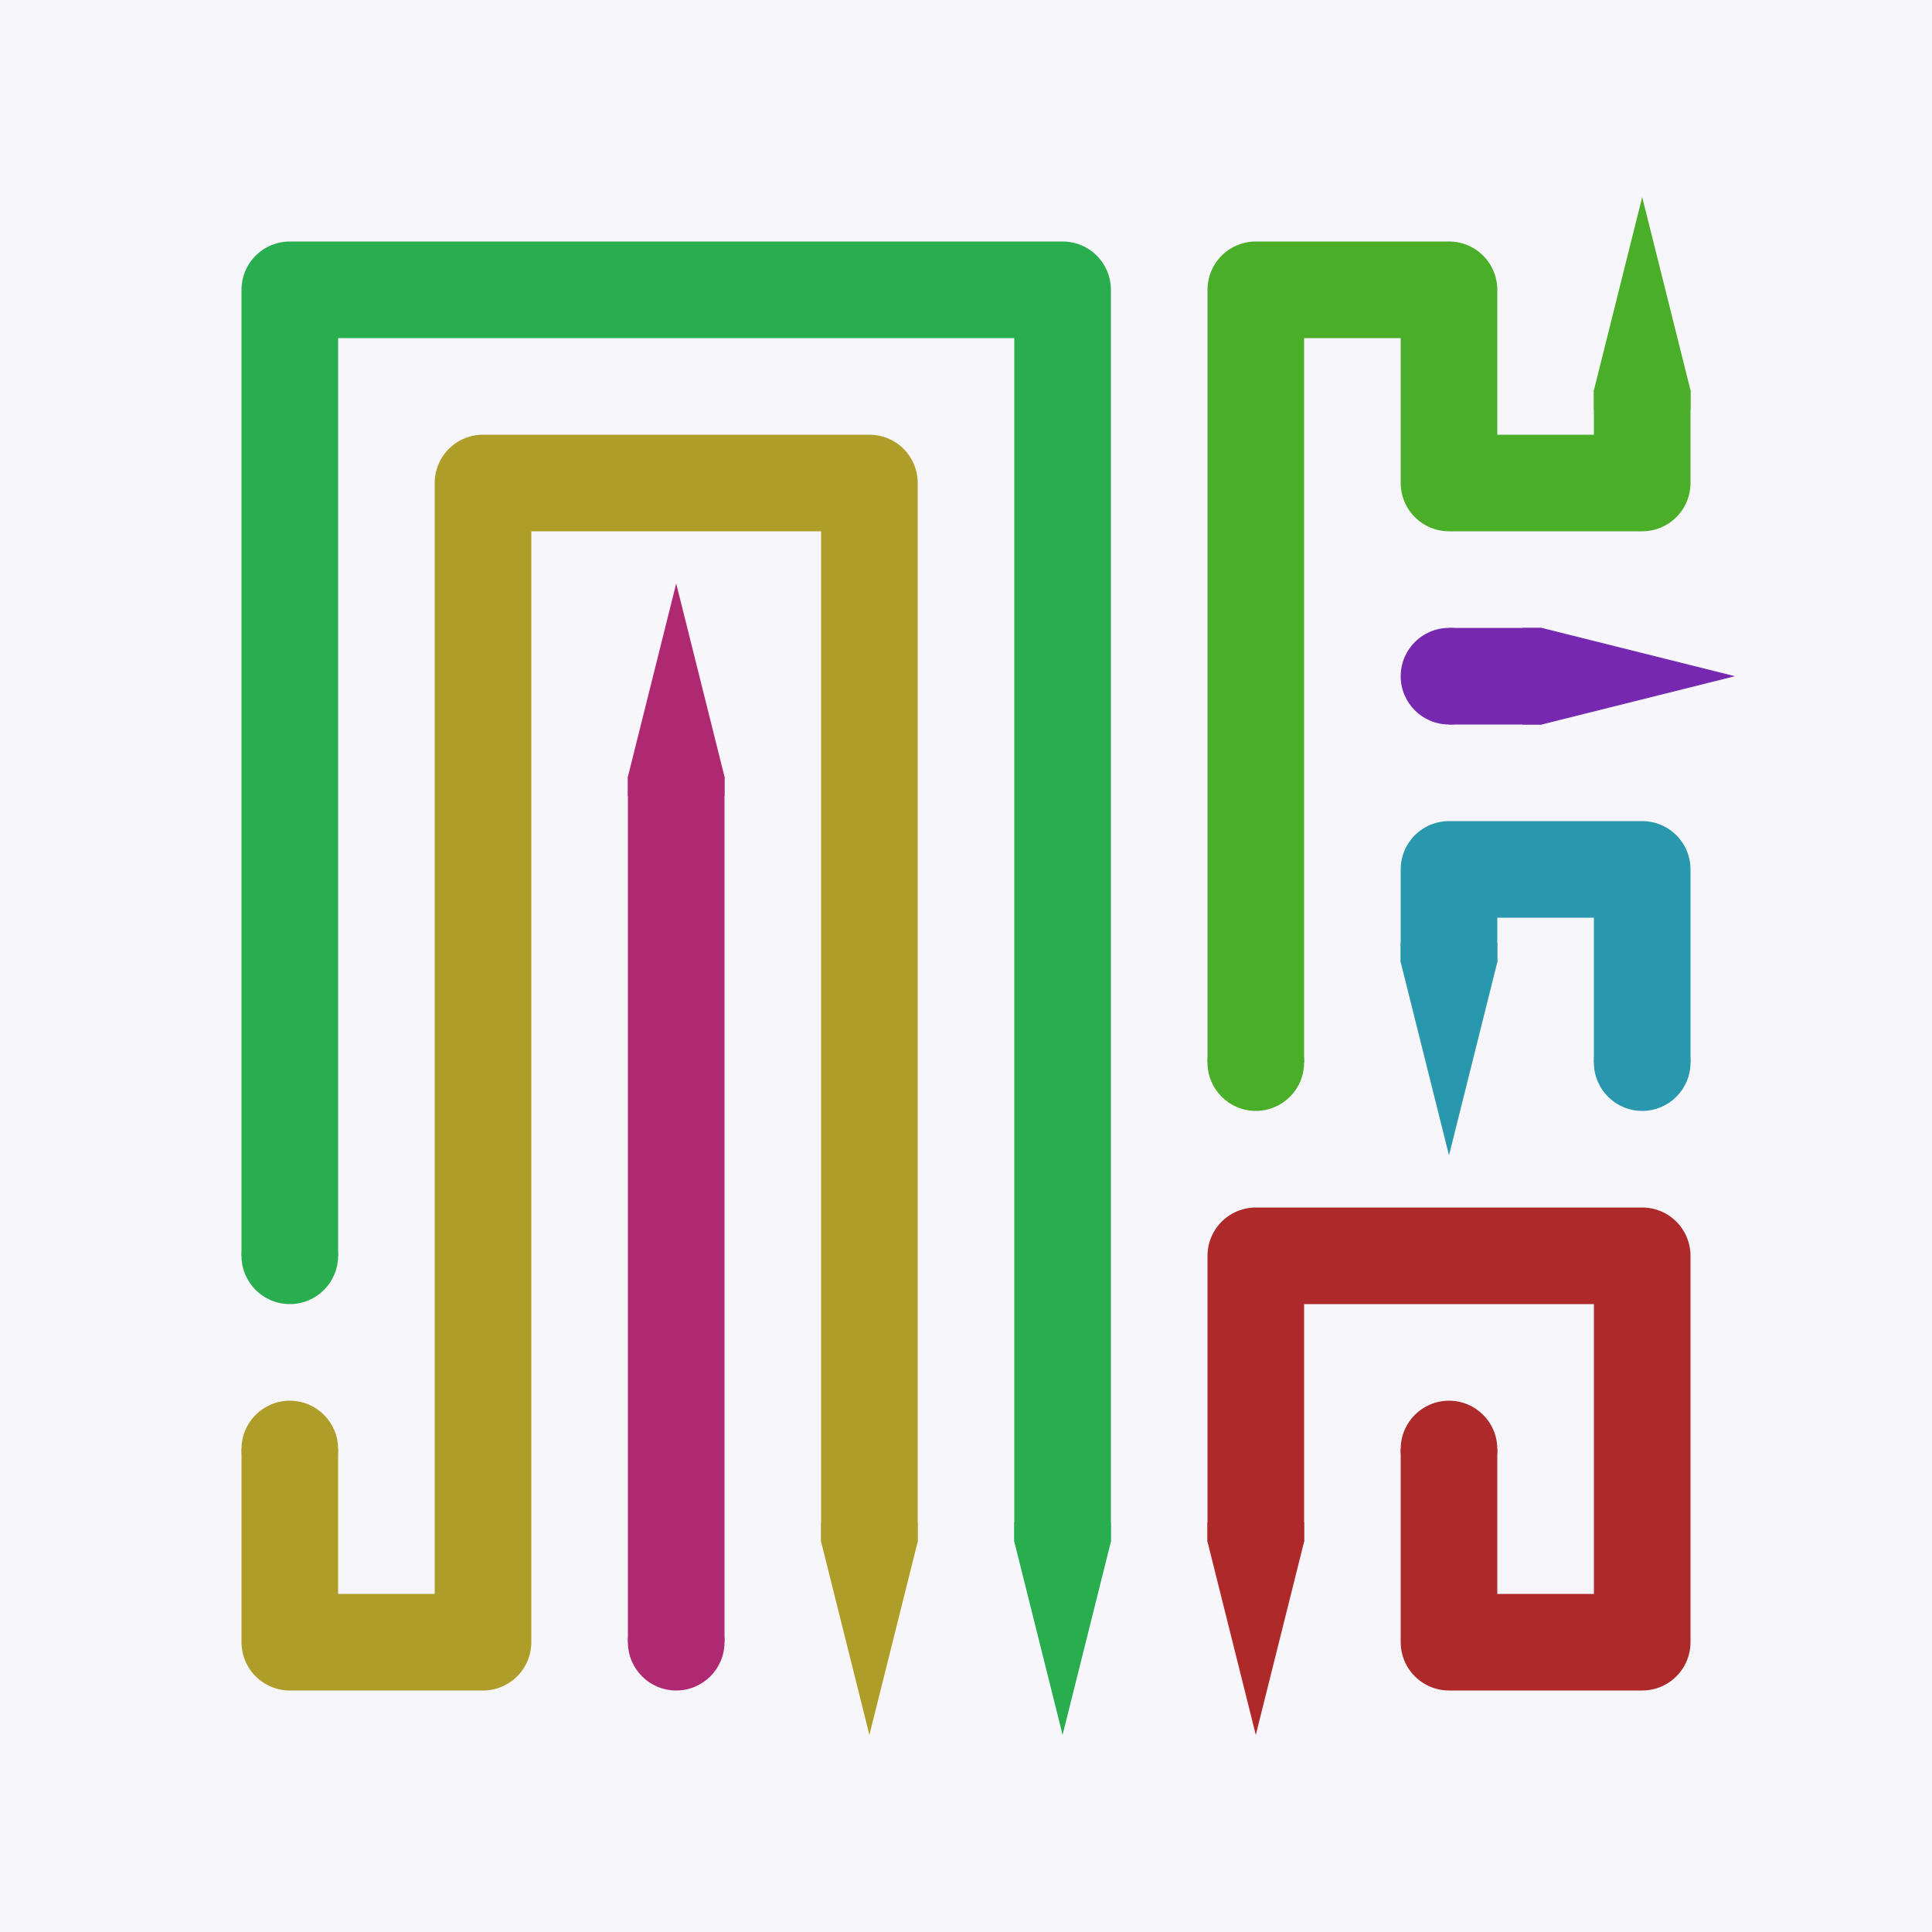
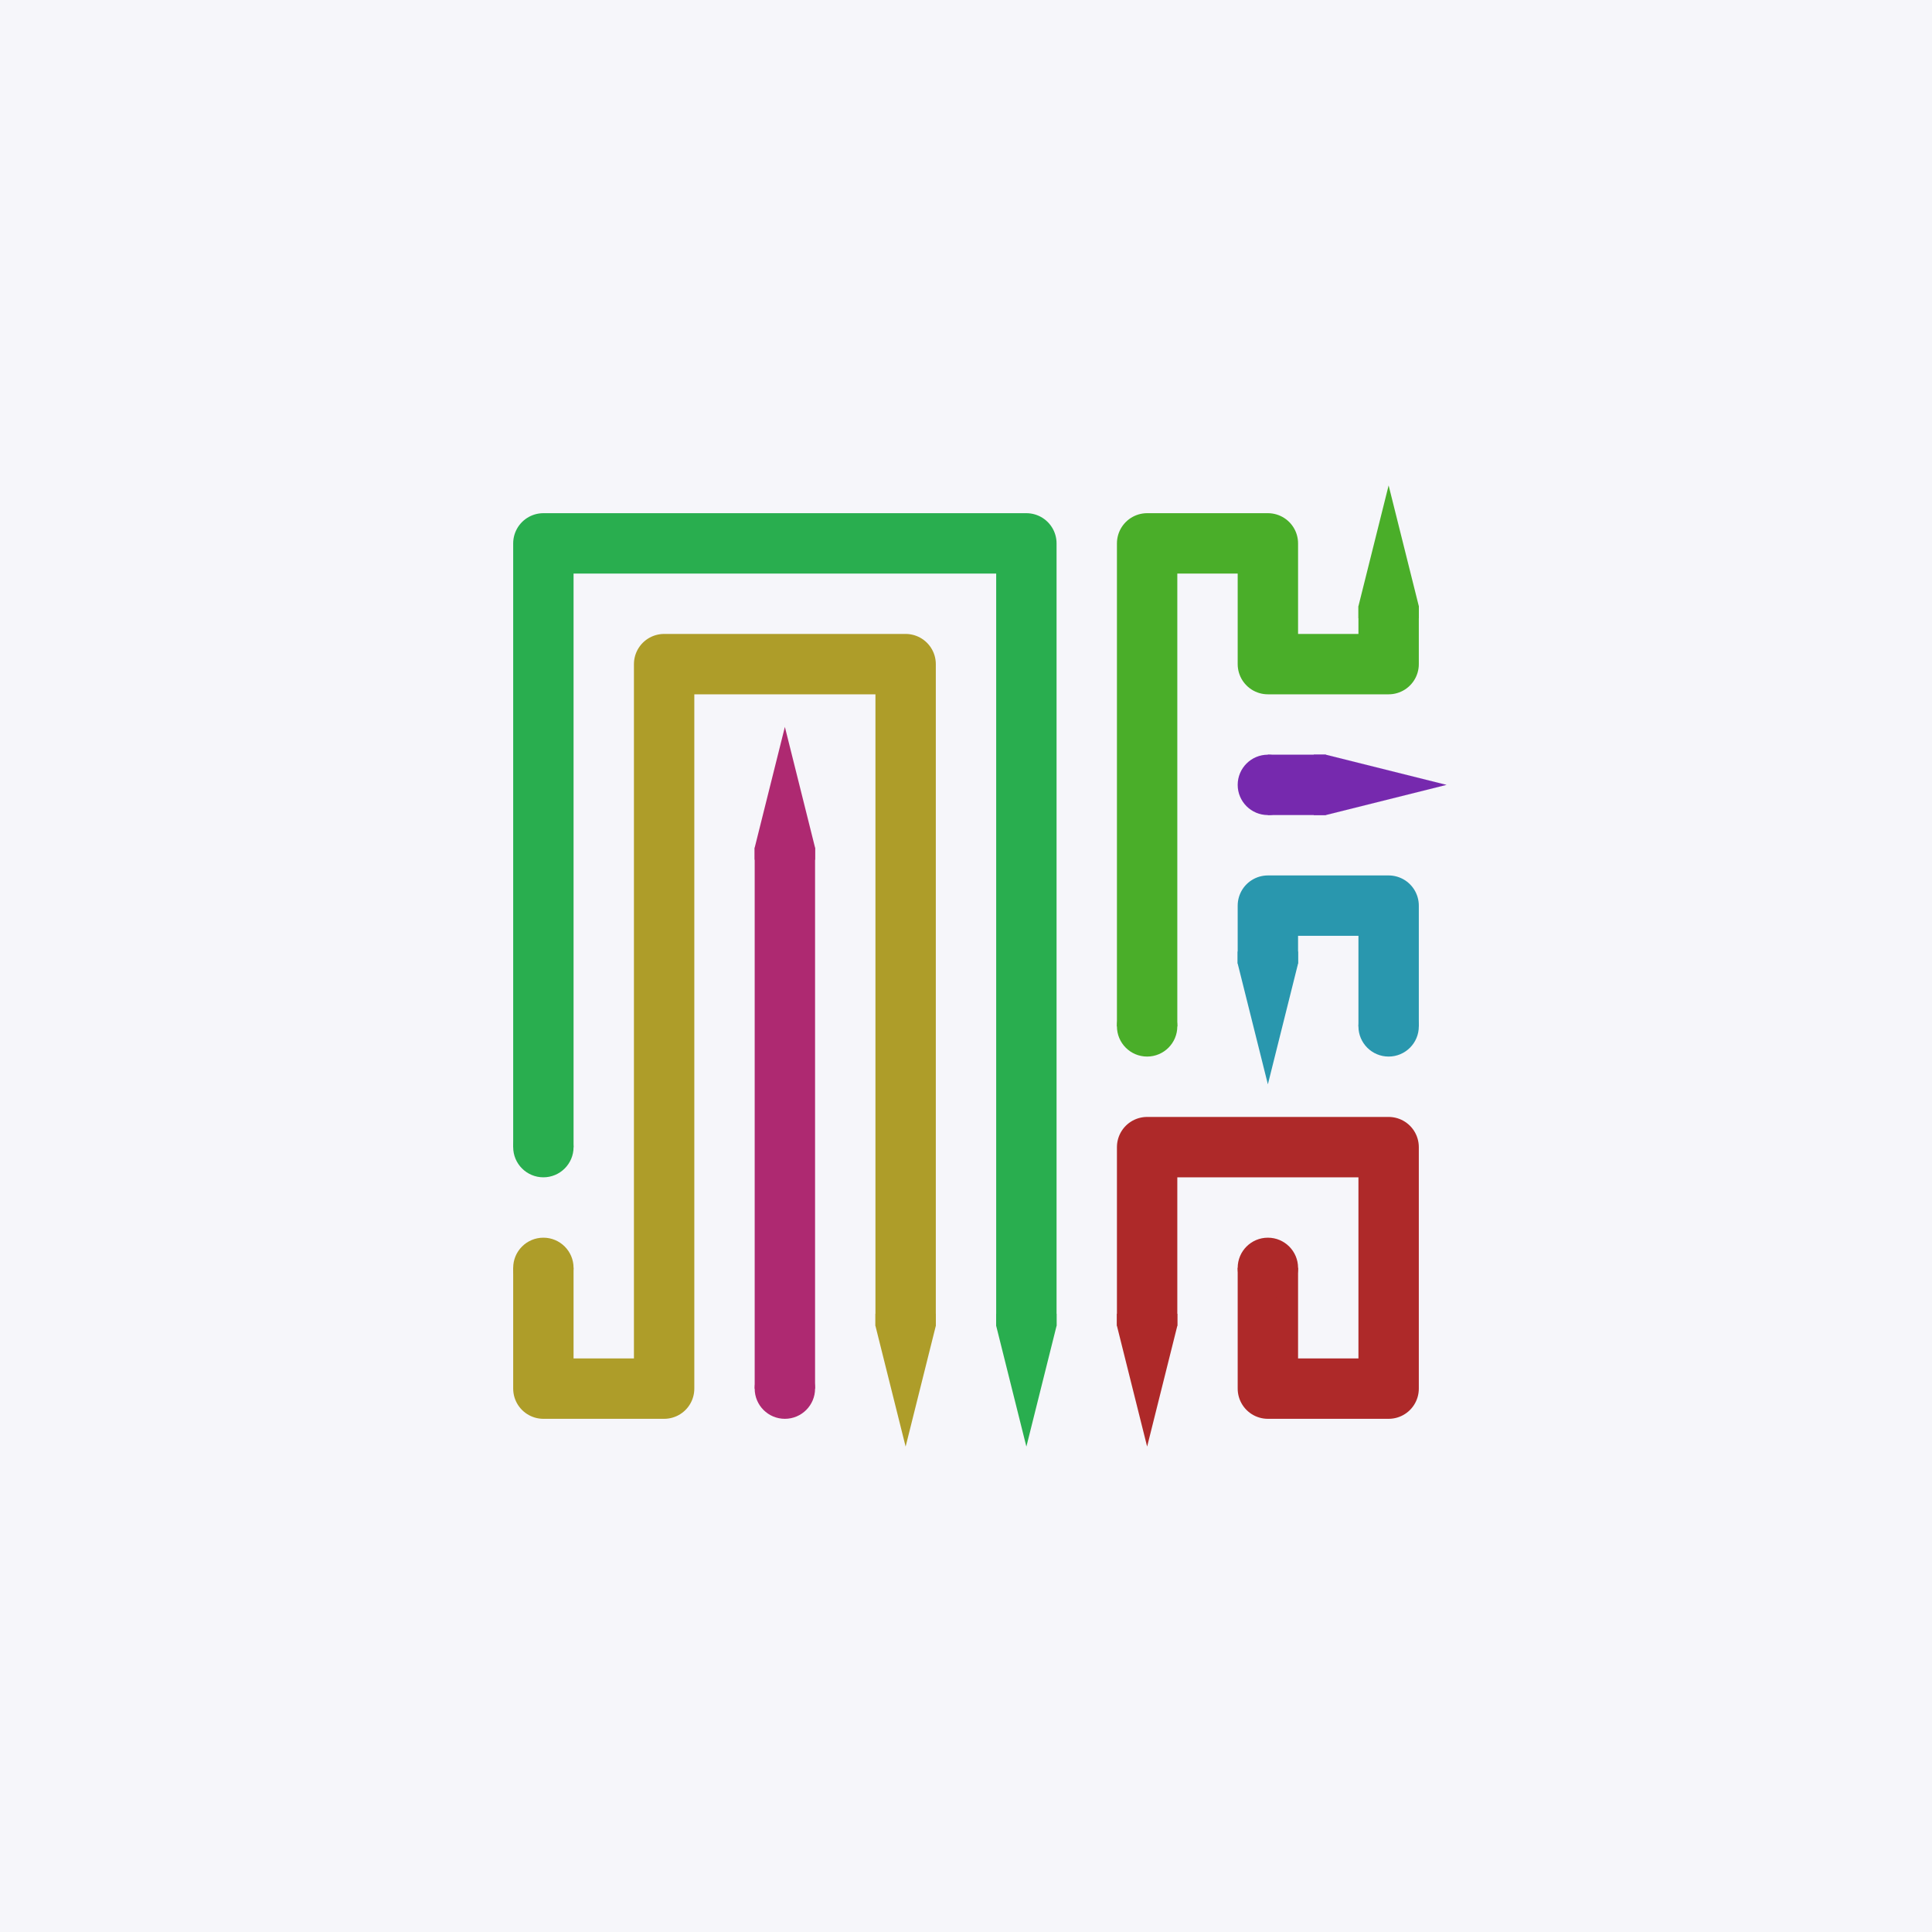
- <svg xmlns="http://www.w3.org/2000/svg" width="180" height="180" viewBox="0 0 180 180">
-   <rect width="180" height="180" fill="#f6f6fa" />
+ <svg xmlns="http://www.w3.org/2000/svg" width="288" height="288" viewBox="0 0 288 288">
+   <rect width="288" height="288" fill="#f6f6fa" />
  <g fill="none" stroke="#232447" stroke-width="9" stroke-linecap="butt" stroke-linejoin="round">
-     <polyline points="117,143.64 117,135 117,117 135,117 153,117 153,135 153,153 135,153 135,135" stroke="hsl(0 62% 42%)" />
-     <polyline points="99,143.64 99,135 99,117 99,99 99,81 99,63 99,45 99,27 81,27 63,27 45,27 27,27 27,45 27,63 27,81 27,99 27,117" stroke="hsl(137.508 62% 42%)" />
-     <polyline points="143.64,63 135,63" stroke="hsl(275.016 62% 42%)" />
-     <polyline points="81,143.64 81,135 81,117 81,99 81,81 81,63 81,45 63,45 45,45 45,63 45,81 45,99 45,117 45,135 45,153 27,153 27,135" stroke="hsl(52.524 62% 42%)" />
-     <polyline points="135,89.64 135,81 153,81 153,99" stroke="hsl(190.032 62% 42%)" />
-     <polyline points="63,72.36 63,81 63,99 63,117 63,135 63,153" stroke="hsl(327.54 62% 42%)" />
-     <polyline points="153,36.36 153,45 135,45 135,27 117,27 117,45 117,63 117,81 117,99" stroke="hsl(105.048 62% 42%)" />
+     <polyline points="171,197.64 171,189 171,171 189,171 207,171 207,189 207,207 189,207 189,189" stroke="hsl(0 62% 42%)" />
+     <polyline points="153,197.64 153,189 153,171 153,153 153,135 153,117 153,99 153,81 135,81 117,81 99,81 81,81 81,99 81,117 81,135 81,153 81,171" stroke="hsl(137.508 62% 42%)" />
+     <polyline points="197.64,117 189,117" stroke="hsl(275.016 62% 42%)" />
+     <polyline points="135,197.64 135,189 135,171 135,153 135,135 135,117 135,99 117,99 99,99 99,117 99,135 99,153 99,171 99,189 99,207 81,207 81,189" stroke="hsl(52.524 62% 42%)" />
+     <polyline points="189,143.64 189,135 207,135 207,153" stroke="hsl(190.032 62% 42%)" />
+     <polyline points="117,126.36 117,135 117,153 117,171 117,189 117,207" stroke="hsl(327.54 62% 42%)" />
+     <polyline points="207,90.36 207,99 189,99 189,81 171,81 171,99 171,117 171,135 171,153" stroke="hsl(105.048 62% 42%)" />
  </g>
  <g fill="#232447">
-     <polygon points="117,161.64 121.5,143.64 121.5,141.84 112.5,141.84 112.5,143.64" fill="hsl(0 62% 42%)" />
-     <circle cx="135" cy="135" r="4.5" fill="hsl(0 62% 42%)" />
-     <polygon points="99,161.64 103.5,143.64 103.5,141.84 94.5,141.84 94.5,143.64" fill="hsl(137.508 62% 42%)" />
-     <circle cx="27" cy="117" r="4.5" fill="hsl(137.508 62% 42%)" />
-     <polygon points="161.64,63 143.64,58.5 141.84,58.5 141.84,67.5 143.64,67.5" fill="hsl(275.016 62% 42%)" />
-     <circle cx="135" cy="63" r="4.5" fill="hsl(275.016 62% 42%)" />
-     <polygon points="81,161.64 85.5,143.64 85.5,141.84 76.5,141.84 76.5,143.64" fill="hsl(52.524 62% 42%)" />
-     <circle cx="27" cy="135" r="4.5" fill="hsl(52.524 62% 42%)" />
-     <polygon points="135,107.64 139.5,89.64 139.5,87.84 130.5,87.84 130.5,89.64" fill="hsl(190.032 62% 42%)" />
-     <circle cx="153" cy="99" r="4.5" fill="hsl(190.032 62% 42%)" />
-     <polygon points="63,54.36 58.5,72.36 58.5,74.16 67.5,74.16 67.5,72.36" fill="hsl(327.54 62% 42%)" />
-     <circle cx="63" cy="153" r="4.5" fill="hsl(327.54 62% 42%)" />
-     <polygon points="153,18.36 148.5,36.36 148.5,38.16 157.5,38.16 157.5,36.36" fill="hsl(105.048 62% 42%)" />
-     <circle cx="117" cy="99" r="4.5" fill="hsl(105.048 62% 42%)" />
+     <polygon points="171,215.64 175.5,197.64 175.5,195.84 166.5,195.84 166.5,197.64" fill="hsl(0 62% 42%)" />
+     <circle cx="189" cy="189" r="4.5" fill="hsl(0 62% 42%)" />
+     <polygon points="153,215.64 157.5,197.64 157.5,195.84 148.5,195.84 148.5,197.64" fill="hsl(137.508 62% 42%)" />
+     <circle cx="81" cy="171" r="4.5" fill="hsl(137.508 62% 42%)" />
+     <polygon points="215.64,117 197.64,112.5 195.84,112.5 195.84,121.5 197.64,121.5" fill="hsl(275.016 62% 42%)" />
+     <circle cx="189" cy="117" r="4.5" fill="hsl(275.016 62% 42%)" />
+     <polygon points="135,215.64 139.5,197.64 139.5,195.84 130.5,195.84 130.5,197.64" fill="hsl(52.524 62% 42%)" />
+     <circle cx="81" cy="189" r="4.5" fill="hsl(52.524 62% 42%)" />
+     <polygon points="189,161.64 193.5,143.64 193.5,141.84 184.5,141.84 184.5,143.64" fill="hsl(190.032 62% 42%)" />
+     <circle cx="207" cy="153" r="4.5" fill="hsl(190.032 62% 42%)" />
+     <polygon points="117,108.36 112.5,126.36 112.5,128.16 121.5,128.16 121.5,126.36" fill="hsl(327.54 62% 42%)" />
+     <circle cx="117" cy="207" r="4.5" fill="hsl(327.54 62% 42%)" />
+     <polygon points="207,72.36 202.5,90.36 202.5,92.16 211.5,92.16 211.5,90.36" fill="hsl(105.048 62% 42%)" />
+     <circle cx="171" cy="153" r="4.5" fill="hsl(105.048 62% 42%)" />
  </g>
</svg>
